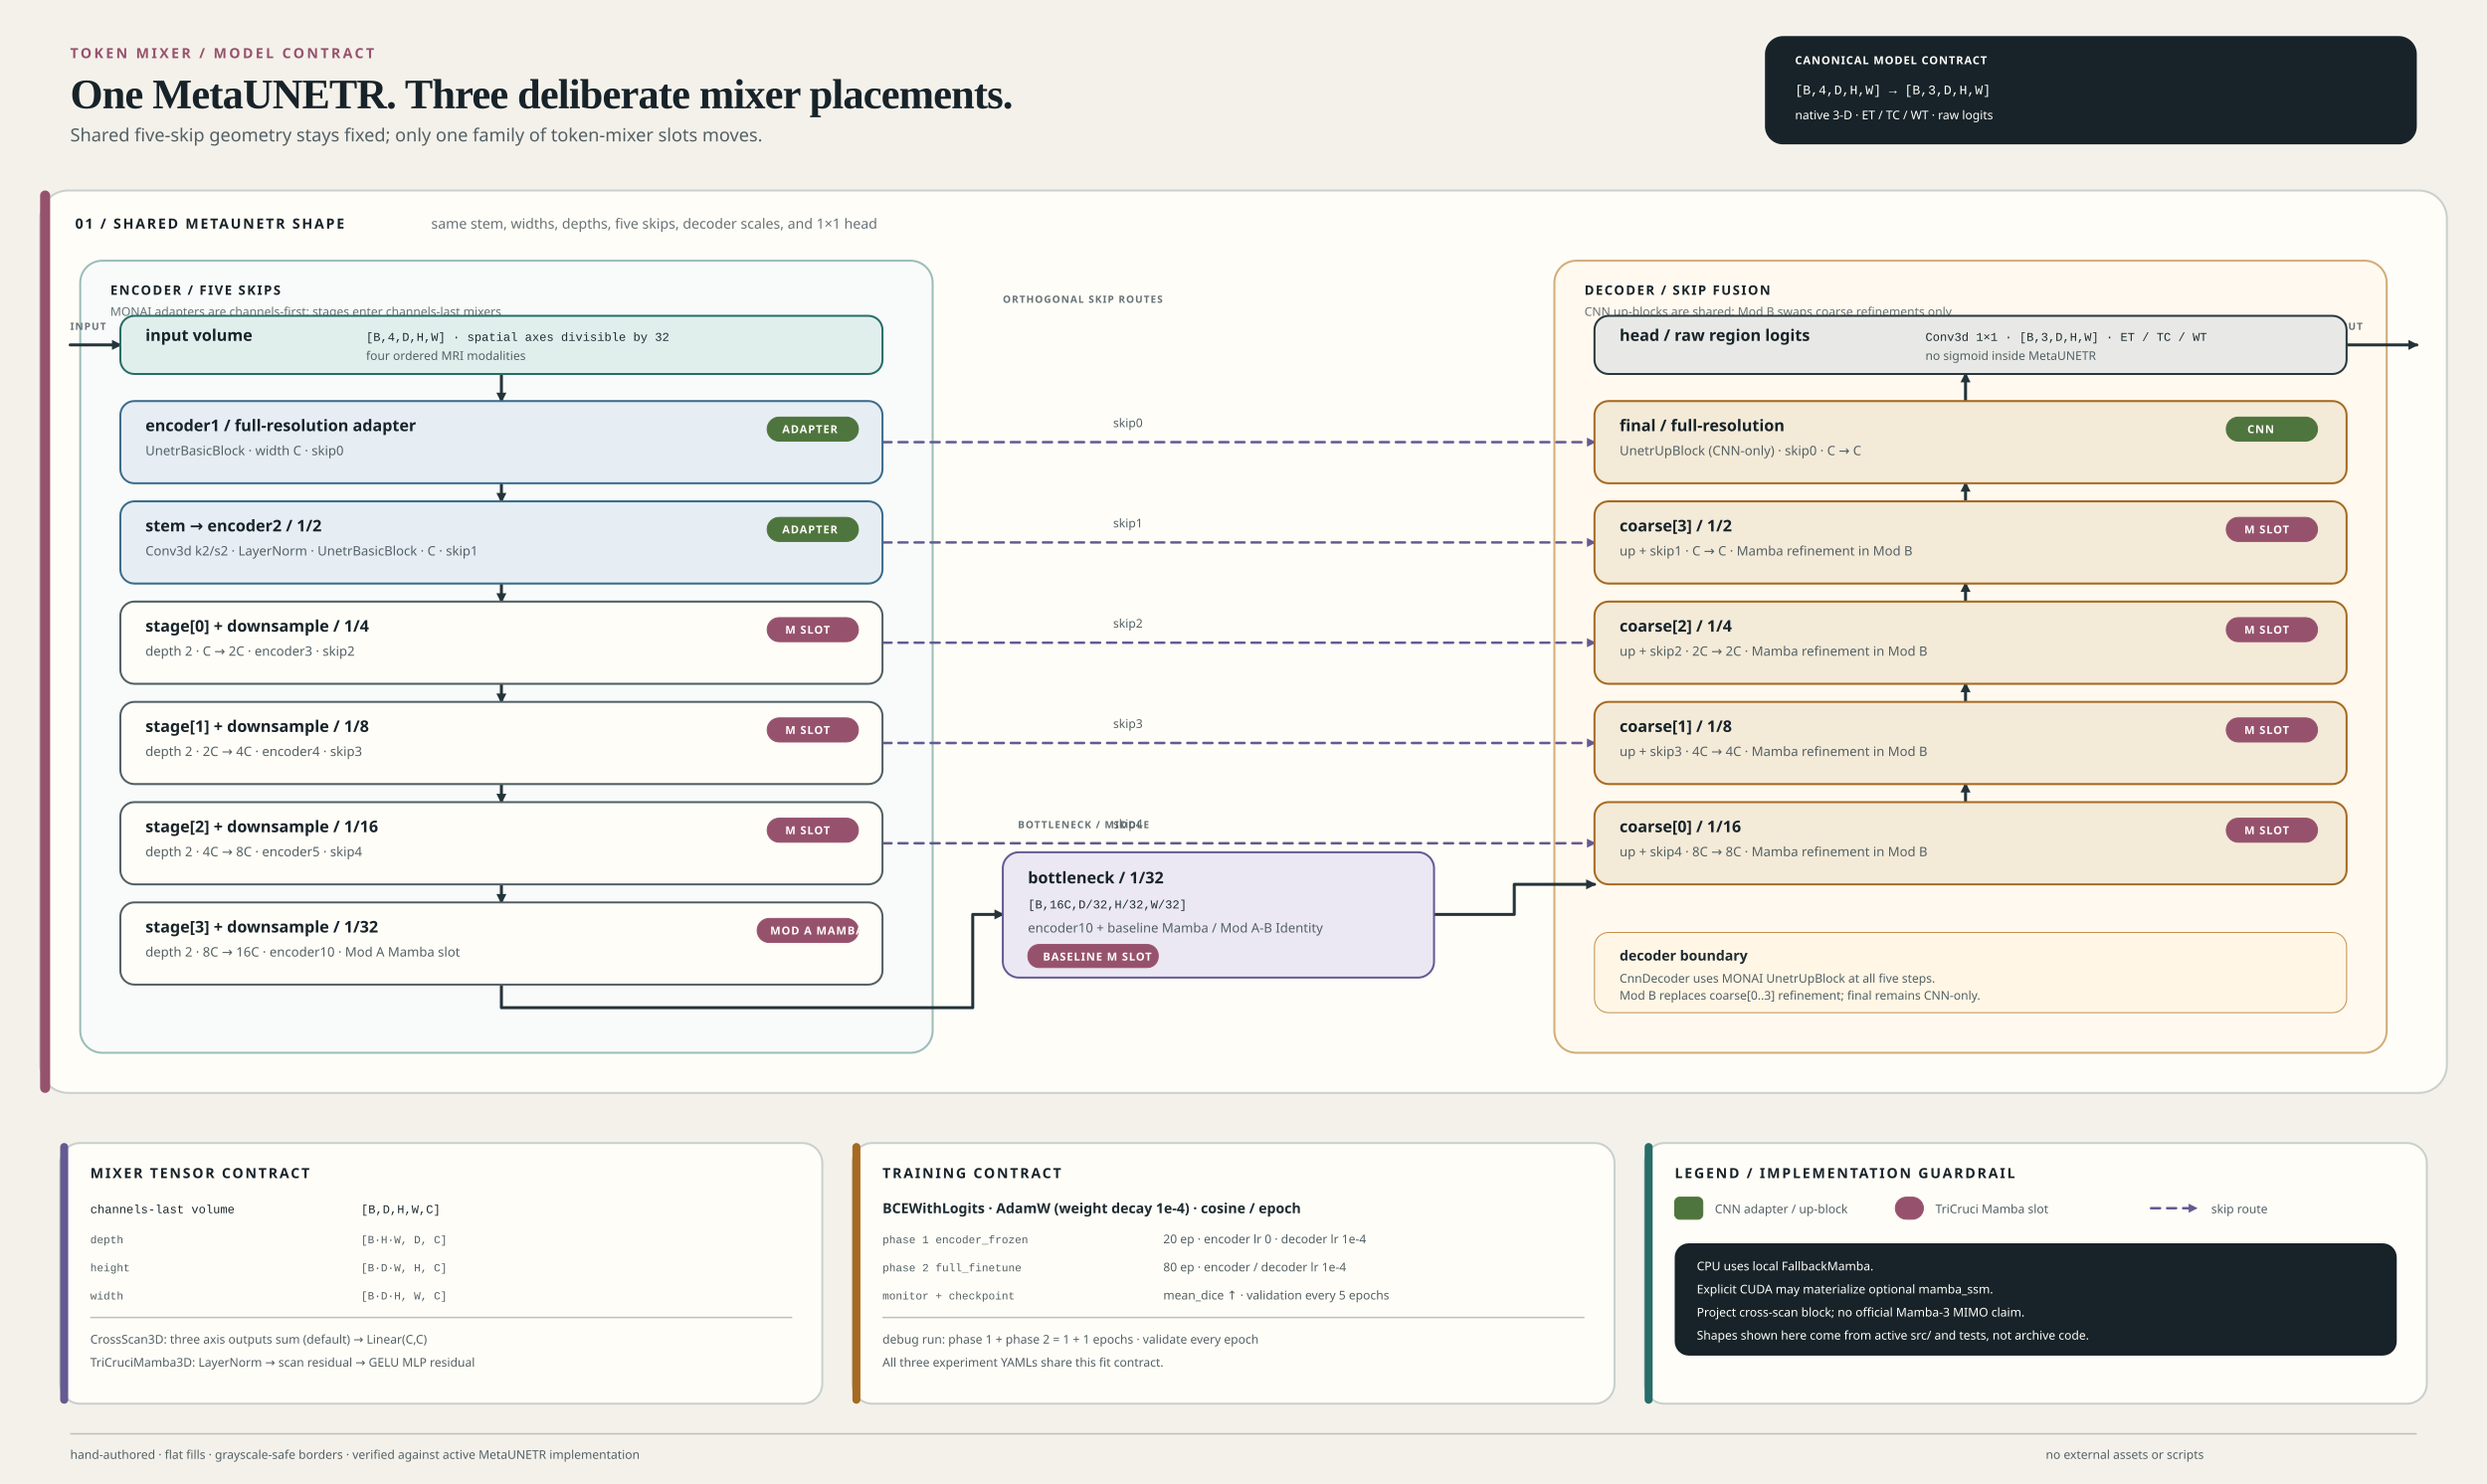
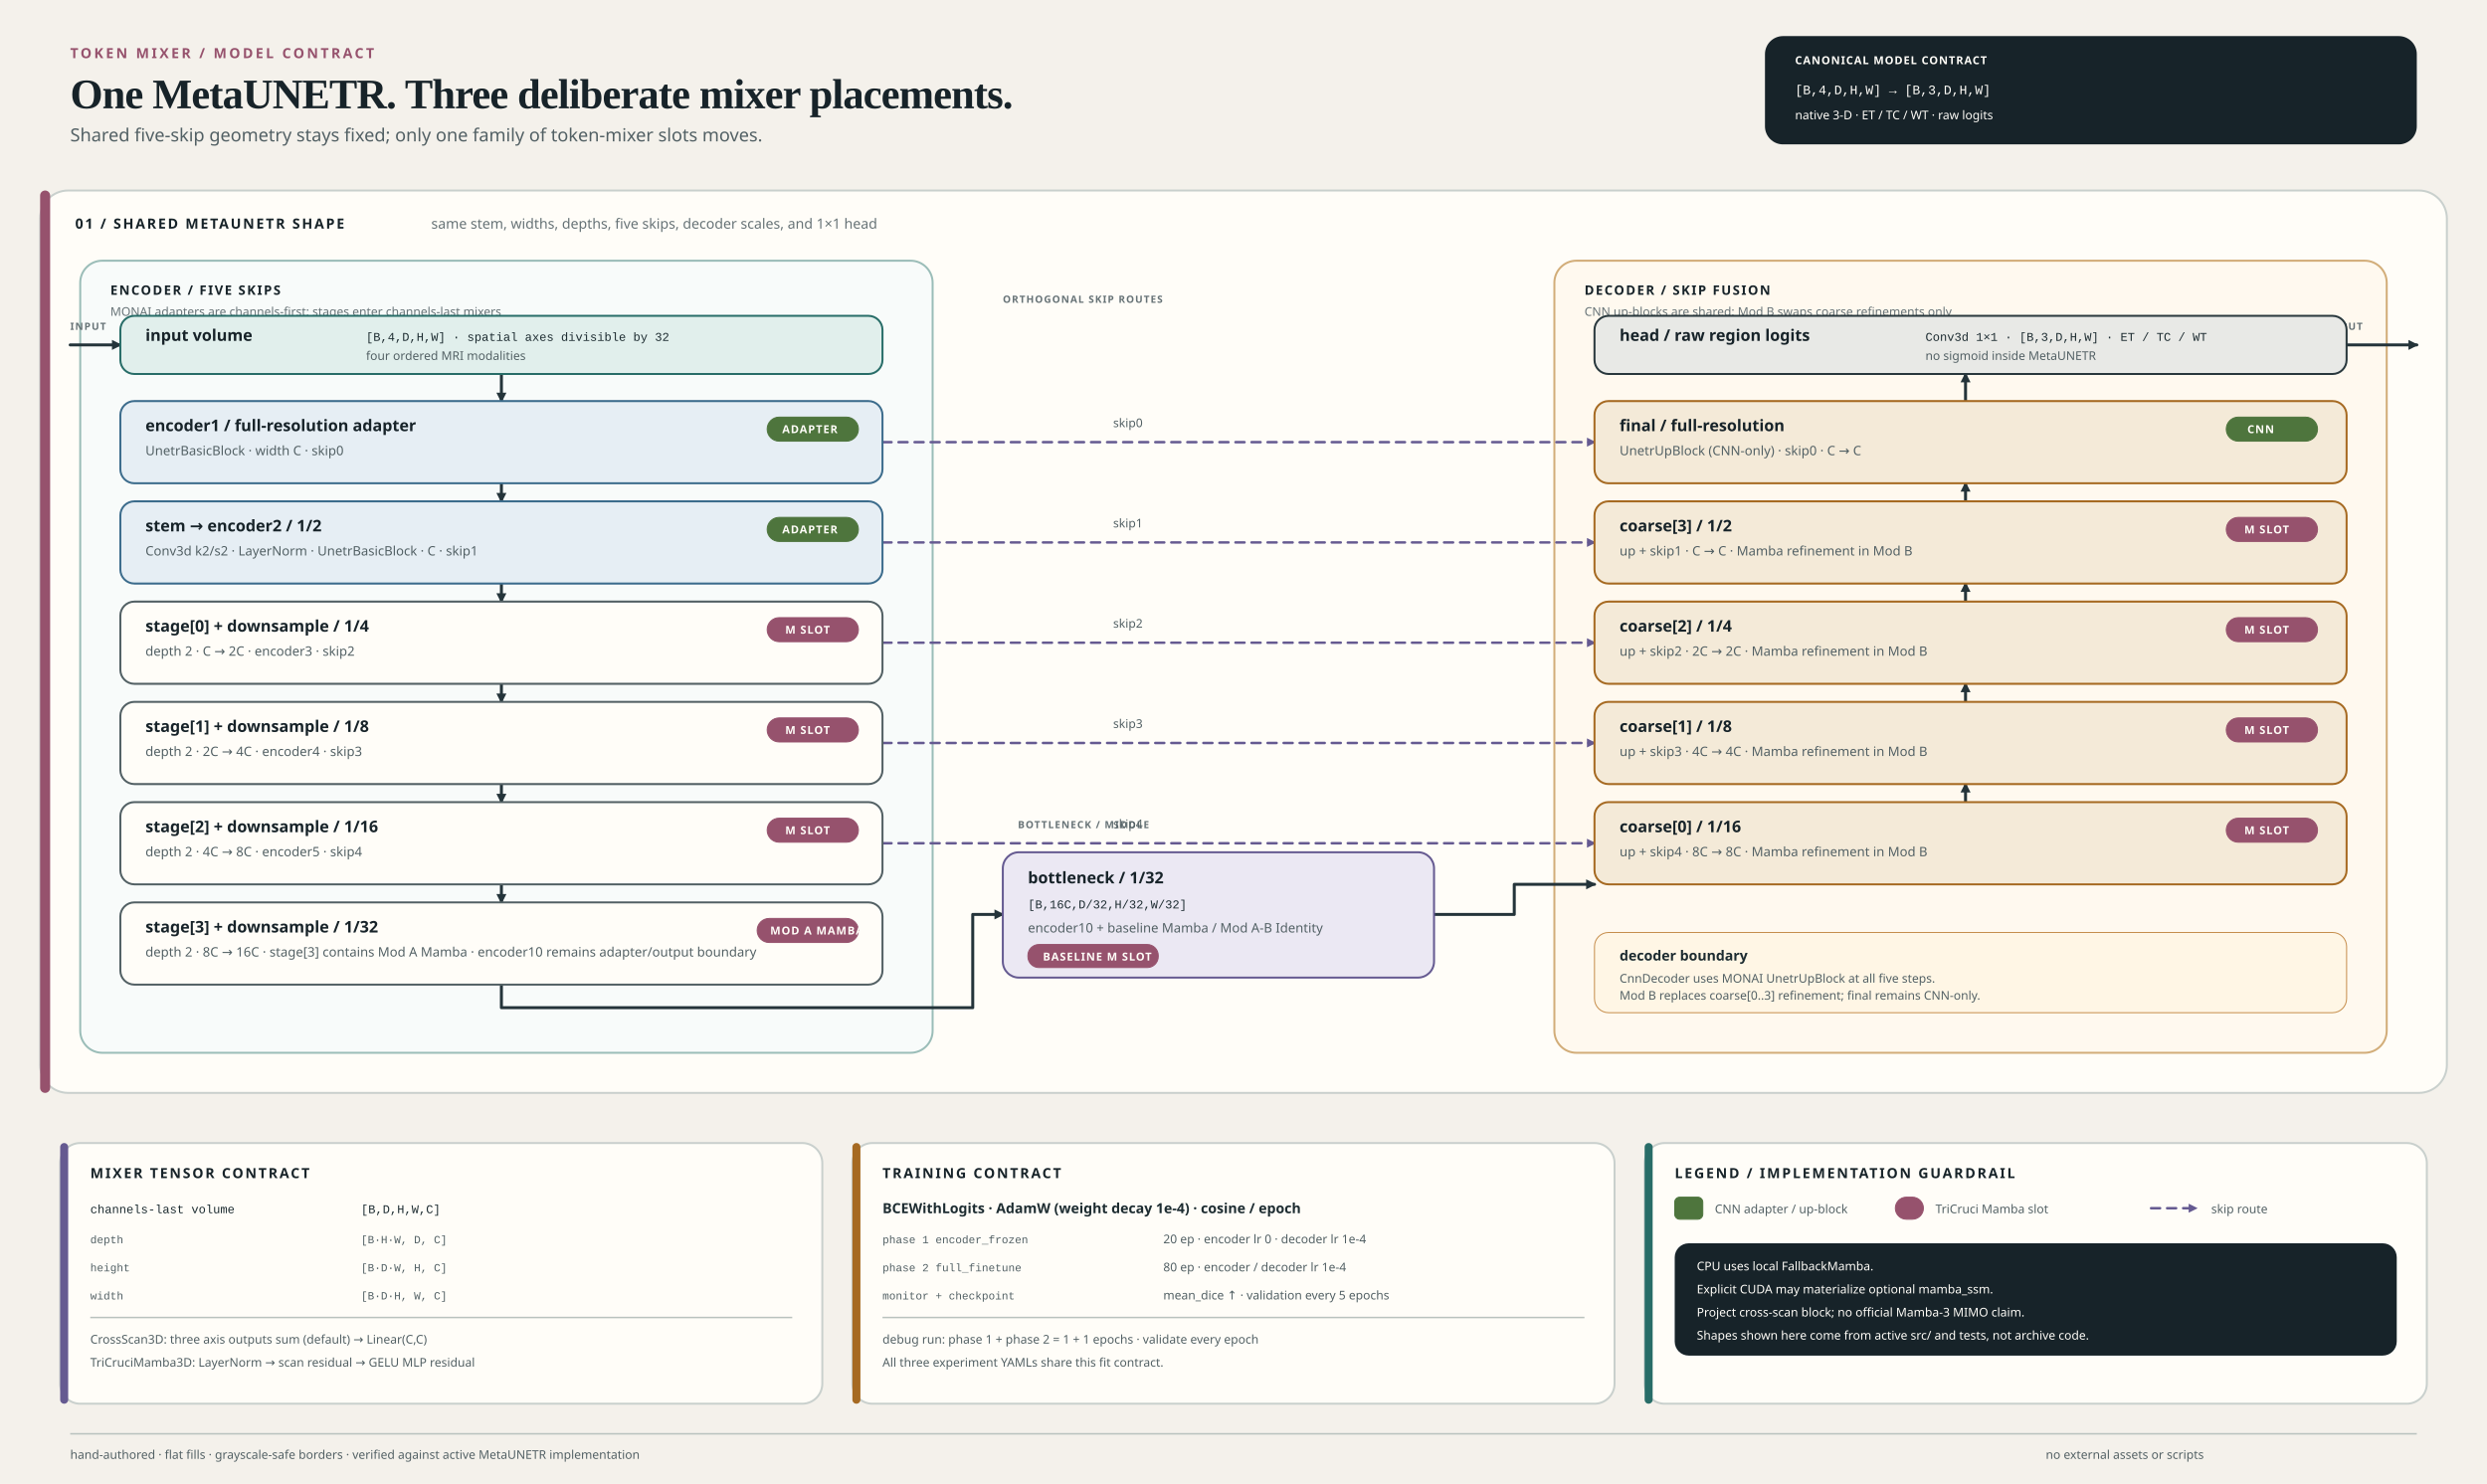
<svg xmlns="http://www.w3.org/2000/svg" width="2480" height="1480" viewBox="0 0 2480 1480" role="img" aria-labelledby="model-placement-title model-placement-desc">
  <style>
    .canvas { fill: #f4f1eb; }
    .panel { fill: #fffdf8; stroke: #c9d0cd; stroke-width: 2; }
    .group-encoder { fill: #f8fbfa; stroke: #9bbdb8; stroke-width: 2; }
    .group-decoder { fill: #fff9ef; stroke: #d2ad79; stroke-width: 2; }
    .card { stroke: #1e2b30; stroke-width: 2; }
    .input-card { fill: #e1efec; stroke: #286d68; }
    .adapter-card { fill: #e6eef4; stroke: #3c6c8c; }
    .stage-card { fill: #fffdf8; stroke: #526064; }
    .bottleneck-card { fill: #ebe8f3; stroke: #655a91; }
    .decoder-card { fill: #f4ead8; stroke: #a66a22; }
    .output-card { fill: #e8e9e6; stroke: #29383d; }
    .note-card { fill: #fff6e5; stroke: #c68e4d; }
    .footer-card { fill: #fffdf8; stroke: #c9d0cd; stroke-width: 2; }
    .mamba-chip { fill: #96526d; stroke: #96526d; }
    .cnn-chip { fill: #4e753d; stroke: #4e753d; }
    .identity-chip { fill: #667276; stroke: #667276; }
    .dark-callout { fill: #172329; }
    .title { fill: #172329; font-family: Georgia, 'Times New Roman', serif; font-size: 42px; font-weight: 700; letter-spacing: -0.8px; }
    .subtitle { fill: #526064; font-family: 'Trebuchet MS', 'Segoe UI', sans-serif; font-size: 18px; }
    .kicker { fill: #96526d; font-family: 'Trebuchet MS', 'Segoe UI', sans-serif; font-size: 14px; font-weight: 700; letter-spacing: 2.4px; }
    .panel-label { fill: #172329; font-family: 'Trebuchet MS', 'Segoe UI', sans-serif; font-size: 14px; font-weight: 700; letter-spacing: 1.8px; }
    .panel-note { fill: #667276; font-family: 'Trebuchet MS', 'Segoe UI', sans-serif; font-size: 14px; }
    .group-label { fill: #172329; font-family: 'Trebuchet MS', 'Segoe UI', sans-serif; font-size: 13px; font-weight: 700; letter-spacing: 1.5px; }
    .group-note { fill: #667276; font-family: 'Trebuchet MS', 'Segoe UI', sans-serif; font-size: 12px; }
    .card-title { fill: #172329; font-family: 'Trebuchet MS', 'Segoe UI', sans-serif; font-size: 16px; font-weight: 700; }
    .card-subtitle { fill: #526064; font-family: 'Trebuchet MS', 'Segoe UI', sans-serif; font-size: 13px; }
    .body { fill: #28373d; font-family: 'Trebuchet MS', 'Segoe UI', sans-serif; font-size: 14px; }
    .body-small { fill: #526064; font-family: 'Trebuchet MS', 'Segoe UI', sans-serif; font-size: 12px; }
    .body-bold { fill: #1d2c31; font-family: 'Trebuchet MS', 'Segoe UI', sans-serif; font-size: 14px; font-weight: 700; }
    .mono { fill: #1d2c31; font-family: 'Courier New', Courier, monospace; font-size: 12px; }
    .mono-small { fill: #526064; font-family: 'Courier New', Courier, monospace; font-size: 11px; }
    .pill-text { fill: #fffdf8; font-family: 'Trebuchet MS', 'Segoe UI', sans-serif; font-size: 11px; font-weight: 700; letter-spacing: 0.9px; }
    .tag-text { fill: #fffdf8; font-family: 'Trebuchet MS', 'Segoe UI', sans-serif; font-size: 11px; font-weight: 700; letter-spacing: 0.5px; }
    .mini-label { fill: #667276; font-family: 'Trebuchet MS', 'Segoe UI', sans-serif; font-size: 10px; font-weight: 700; letter-spacing: 1px; }
    .white-body { fill: #fffdf8; font-family: 'Trebuchet MS', 'Segoe UI', sans-serif; font-size: 12px; }
    .white-mono { fill: #fffdf8; font-family: 'Courier New', Courier, monospace; font-size: 13px; }
    .rule { stroke: #b9c2bf; stroke-width: 1.5; }
    .flow { fill: none; stroke: #24343a; stroke-width: 3; stroke-linecap: round; stroke-linejoin: round; }
    .skip-flow { fill: none; stroke: #655a91; stroke-width: 2.5; stroke-linecap: round; stroke-linejoin: round; stroke-dasharray: 9 7; }
    .flow-soft { fill: none; stroke: #526064; stroke-width: 2.5; stroke-linecap: round; stroke-linejoin: round; }
    .dot { fill: #24343a; }
    .port { fill: #655a91; stroke: #fffdf8; stroke-width: 2; }
  </style>
  <defs>
    <marker id="overview-arrow-dark" viewBox="0 0 12 12" refX="10" refY="6" markerWidth="10" markerHeight="10" orient="auto" markerUnits="userSpaceOnUse">
      <path d="M 0 0 L 12 6 L 0 12 z" fill="#24343a" />
    </marker>
    <marker id="overview-arrow-skip" viewBox="0 0 12 12" refX="10" refY="6" markerWidth="9" markerHeight="9" orient="auto" markerUnits="userSpaceOnUse">
      <path d="M 0 0 L 12 6 L 0 12 z" fill="#655a91" />
    </marker>
    <marker id="overview-arrow-soft" viewBox="0 0 12 12" refX="10" refY="6" markerWidth="9" markerHeight="9" orient="auto" markerUnits="userSpaceOnUse">
      <path d="M 0 0 L 12 6 L 0 12 z" fill="#526064" />
    </marker>
  </defs>
  <rect class="canvas" x="0" y="0" width="2480" height="1480" />
  <g id="header">
    <text class="kicker" x="70" y="58">TOKEN MIXER / MODEL CONTRACT</text>
    <text class="title" x="70" y="108">One MetaUNETR. Three deliberate mixer placements.</text>
    <text class="subtitle" x="70" y="141">Shared five-skip geometry stays fixed; only one family of token-mixer slots moves.</text>
    <rect class="dark-callout" x="1760" y="36" width="650" height="108" rx="18" />
    <text class="pill-text" x="1790" y="64">CANONICAL MODEL CONTRACT</text>
    <text class="white-mono" x="1790" y="94">[B,4,D,H,W]  →  [B,3,D,H,W]</text>
    <text class="white-body" x="1790" y="119">native 3-D · ET / TC / WT · raw logits</text>
  </g>
  <g id="shared-shape-panel">
    <rect class="panel" x="40" y="190" width="2400" height="900" rx="28" />
    <rect x="40" y="190" width="10" height="900" rx="5" fill="#96526d" />
    <text class="panel-label" x="75" y="228">01 / SHARED METAUNETR SHAPE</text>
    <text class="panel-note" x="430" y="228">same stem, widths, depths, five skips, decoder scales, and 1×1 head</text>
    <rect class="group-encoder" x="80" y="260" width="850" height="790" rx="22" />
    <rect class="group-decoder" x="1550" y="260" width="830" height="790" rx="22" />
    <text class="group-label" x="110" y="294">ENCODER / FIVE SKIPS</text>
    <text class="group-note" x="110" y="315">MONAI adapters are channels-first; stages enter channels-last mixers</text>
    <text class="group-label" x="1580" y="294">DECODER / SKIP FUSION</text>
    <text class="group-note" x="1580" y="315">CNN up-blocks are shared; Mod B swaps coarse refinements only</text>
    <text class="mini-label" x="1015" y="826">BOTTLENECK / MIDDLE</text>
    <text class="mini-label" x="1000" y="302">ORTHOGONAL SKIP ROUTES</text>
    <path class="skip-flow" d="M 880 441 H 1590" marker-end="url(#overview-arrow-skip)" />
    <path class="skip-flow" d="M 880 541 H 1590" marker-end="url(#overview-arrow-skip)" />
    <path class="skip-flow" d="M 880 641 H 1590" marker-end="url(#overview-arrow-skip)" />
    <path class="skip-flow" d="M 880 741 H 1590" marker-end="url(#overview-arrow-skip)" />
    <path class="skip-flow" d="M 880 841 H 1590" marker-end="url(#overview-arrow-skip)" />
    <text class="body-small" x="1110" y="426">skip0</text>
    <text class="body-small" x="1110" y="526">skip1</text>
    <text class="body-small" x="1110" y="626">skip2</text>
    <text class="body-small" x="1110" y="726">skip3</text>
    <text class="body-small" x="1110" y="826">skip4</text>
    <path class="flow" d="M 500 373 V 400" marker-end="url(#overview-arrow-dark)" />
    <path class="flow" d="M 500 482 V 500" marker-end="url(#overview-arrow-dark)" />
    <path class="flow" d="M 500 582 V 600" marker-end="url(#overview-arrow-dark)" />
    <path class="flow" d="M 500 682 V 700" marker-end="url(#overview-arrow-dark)" />
    <path class="flow" d="M 500 782 V 800" marker-end="url(#overview-arrow-dark)" />
    <path class="flow" d="M 500 882 V 900" marker-end="url(#overview-arrow-dark)" />
    <path class="flow" d="M 500 982 V 1005 H 970 V 912 H 1000" marker-end="url(#overview-arrow-dark)" />
    <path class="flow" d="M 1430 912 H 1510 V 882 H 1590" marker-end="url(#overview-arrow-dark)" />
    <path class="flow" d="M 1960 800 V 782" marker-end="url(#overview-arrow-dark)" />
    <path class="flow" d="M 1960 700 V 682" marker-end="url(#overview-arrow-dark)" />
    <path class="flow" d="M 1960 600 V 582" marker-end="url(#overview-arrow-dark)" />
    <path class="flow" d="M 1960 500 V 482" marker-end="url(#overview-arrow-dark)" />
    <path class="flow" d="M 1960 400 V 373" marker-end="url(#overview-arrow-dark)" />
    <path class="flow" d="M 70 344 H 120" marker-end="url(#overview-arrow-dark)" />
    <text class="mini-label" x="70" y="329">INPUT</text>
    <path class="flow" d="M 2340 344 H 2410" marker-end="url(#overview-arrow-dark)" />
    <text class="mini-label" x="2310" y="329">OUTPUT</text>
    <g id="encoder-cards">
      <rect class="card input-card" x="120" y="315" width="760" height="58" rx="14" />
      <text class="card-title" x="145" y="340">input volume</text>
      <text class="mono" x="365" y="340">[B,4,D,H,W] · spatial axes divisible by 32</text>
      <text class="body-small" x="365" y="359">four ordered MRI modalities</text>
      <rect class="card adapter-card" x="120" y="400" width="760" height="82" rx="14" />
      <text class="card-title" x="145" y="430">encoder1 / full-resolution adapter</text>
      <text class="card-subtitle" x="145" y="454">UnetrBasicBlock · width C · skip0</text>
      <rect class="cnn-chip" x="765" y="416" width="91" height="24" rx="12" />
      <text class="pill-text" x="780" y="432">ADAPTER</text>
      <rect class="card adapter-card" x="120" y="500" width="760" height="82" rx="14" />
      <text class="card-title" x="145" y="530">stem → encoder2 / 1/2</text>
      <text class="card-subtitle" x="145" y="554">Conv3d k2/s2 · LayerNorm · UnetrBasicBlock · C · skip1</text>
      <rect class="cnn-chip" x="765" y="516" width="91" height="24" rx="12" />
      <text class="pill-text" x="780" y="532">ADAPTER</text>
      <rect class="card stage-card" x="120" y="600" width="760" height="82" rx="14" />
      <text class="card-title" x="145" y="630">stage[0] + downsample / 1/4</text>
      <text class="card-subtitle" x="145" y="654">depth 2 · C → 2C · encoder3 · skip2</text>
      <rect class="mamba-chip" x="765" y="616" width="91" height="24" rx="12" />
      <text class="pill-text" x="783" y="632">M SLOT</text>
      <rect class="card stage-card" x="120" y="700" width="760" height="82" rx="14" />
      <text class="card-title" x="145" y="730">stage[1] + downsample / 1/8</text>
      <text class="card-subtitle" x="145" y="754">depth 2 · 2C → 4C · encoder4 · skip3</text>
      <rect class="mamba-chip" x="765" y="716" width="91" height="24" rx="12" />
      <text class="pill-text" x="783" y="732">M SLOT</text>
      <rect class="card stage-card" x="120" y="800" width="760" height="82" rx="14" />
      <text class="card-title" x="145" y="830">stage[2] + downsample / 1/16</text>
      <text class="card-subtitle" x="145" y="854">depth 2 · 4C → 8C · encoder5 · skip4</text>
      <rect class="mamba-chip" x="765" y="816" width="91" height="24" rx="12" />
      <text class="pill-text" x="783" y="832">M SLOT</text>
      <rect class="card stage-card" x="120" y="900" width="760" height="82" rx="14" />
      <text class="card-title" x="145" y="930">stage[3] + downsample / 1/32</text>
-       <text class="card-subtitle" x="145" y="954">depth 2 · 8C → 16C · encoder10 · Mod A Mamba slot</text>
+       <text class="card-subtitle" x="145" y="954">depth 2 · 8C → 16C · stage[3] contains Mod A Mamba · encoder10 remains adapter/output boundary</text>
      <rect class="mamba-chip" x="755" y="916" width="101" height="24" rx="12" />
      <text class="pill-text" x="768" y="932">MOD A MAMBA</text>
    </g>
    <g id="bottleneck-card">
      <rect class="card bottleneck-card" x="1000" y="850" width="430" height="125" rx="16" />
      <text class="card-title" x="1025" y="881">bottleneck / 1/32</text>
      <text class="mono" x="1025" y="906">[B,16C,D/32,H/32,W/32]</text>
      <text class="card-subtitle" x="1025" y="930">encoder10 + baseline Mamba / Mod A-B Identity</text>
      <rect class="mamba-chip" x="1025" y="942" width="130" height="23" rx="11" />
      <text class="pill-text" x="1040" y="958">BASELINE M SLOT</text>
    </g>
    <g id="decoder-cards">
      <rect class="card output-card" x="1590" y="315" width="750" height="58" rx="14" />
      <text class="card-title" x="1615" y="340">head / raw region logits</text>
      <text class="mono" x="1920" y="340">Conv3d 1×1 · [B,3,D,H,W] · ET / TC / WT</text>
      <text class="body-small" x="1920" y="359">no sigmoid inside MetaUNETR</text>
      <rect class="card decoder-card" x="1590" y="400" width="750" height="82" rx="14" />
      <text class="card-title" x="1615" y="430">final / full-resolution</text>
      <text class="card-subtitle" x="1615" y="454">UnetrUpBlock (CNN-only) · skip0 · C → C</text>
      <rect class="cnn-chip" x="2220" y="416" width="91" height="24" rx="12" />
      <text class="pill-text" x="2241" y="432">CNN</text>
      <rect class="card decoder-card" x="1590" y="500" width="750" height="82" rx="14" />
      <text class="card-title" x="1615" y="530">coarse[3] / 1/2</text>
      <text class="card-subtitle" x="1615" y="554">up + skip1 · C → C · Mamba refinement in Mod B</text>
      <rect class="mamba-chip" x="2220" y="516" width="91" height="24" rx="12" />
      <text class="pill-text" x="2238" y="532">M SLOT</text>
      <rect class="card decoder-card" x="1590" y="600" width="750" height="82" rx="14" />
      <text class="card-title" x="1615" y="630">coarse[2] / 1/4</text>
      <text class="card-subtitle" x="1615" y="654">up + skip2 · 2C → 2C · Mamba refinement in Mod B</text>
      <rect class="mamba-chip" x="2220" y="616" width="91" height="24" rx="12" />
      <text class="pill-text" x="2238" y="632">M SLOT</text>
      <rect class="card decoder-card" x="1590" y="700" width="750" height="82" rx="14" />
      <text class="card-title" x="1615" y="730">coarse[1] / 1/8</text>
      <text class="card-subtitle" x="1615" y="754">up + skip3 · 4C → 4C · Mamba refinement in Mod B</text>
      <rect class="mamba-chip" x="2220" y="716" width="91" height="24" rx="12" />
      <text class="pill-text" x="2238" y="732">M SLOT</text>
      <rect class="card decoder-card" x="1590" y="800" width="750" height="82" rx="14" />
      <text class="card-title" x="1615" y="830">coarse[0] / 1/16</text>
      <text class="card-subtitle" x="1615" y="854">up + skip4 · 8C → 8C · Mamba refinement in Mod B</text>
      <rect class="mamba-chip" x="2220" y="816" width="91" height="24" rx="12" />
      <text class="pill-text" x="2238" y="832">M SLOT</text>
      <rect class="note-card" x="1590" y="930" width="750" height="80" rx="14" />
      <text class="body-bold" x="1615" y="958">decoder boundary</text>
      <text class="body-small" x="1615" y="980">CnnDecoder uses MONAI UnetrUpBlock at all five steps.</text>
      <text class="body-small" x="1615" y="997">Mod B replaces coarse[0..3] refinement; final remains CNN-only.</text>
    </g>
  </g>
  <g id="token-contract-footer">
    <rect class="footer-card" x="60" y="1140" width="760" height="260" rx="20" />
    <rect x="60" y="1140" width="8" height="260" rx="4" fill="#655a91" />
    <text class="panel-label" x="90" y="1175">MIXER TENSOR CONTRACT</text>
    <text class="mono" x="90" y="1210">channels-last volume</text>
    <text class="mono" x="360" y="1210">[B,D,H,W,C]</text>
    <text class="mono-small" x="90" y="1240">depth</text>
    <text class="mono-small" x="360" y="1240">[B·H·W, D, C]</text>
    <text class="mono-small" x="90" y="1268">height</text>
    <text class="mono-small" x="360" y="1268">[B·D·W, H, C]</text>
    <text class="mono-small" x="90" y="1296">width</text>
    <text class="mono-small" x="360" y="1296">[B·D·H, W, C]</text>
    <line class="rule" x1="90" y1="1314" x2="790" y2="1314" />
    <text class="body-small" x="90" y="1340">CrossScan3D: three axis outputs sum (default) → Linear(C,C)</text>
    <text class="body-small" x="90" y="1363">TriCruciMamba3D: LayerNorm → scan residual → GELU MLP residual</text>
    <rect class="footer-card" x="850" y="1140" width="760" height="260" rx="20" />
    <rect x="850" y="1140" width="8" height="260" rx="4" fill="#a66a22" />
    <text class="panel-label" x="880" y="1175">TRAINING CONTRACT</text>
    <text class="body-bold" x="880" y="1210">BCEWithLogits · AdamW (weight decay 1e-4) · cosine / epoch</text>
    <text class="mono-small" x="880" y="1240">phase 1  encoder_frozen</text>
    <text class="body-small" x="1160" y="1240">20 ep · encoder lr 0 · decoder lr 1e-4</text>
    <text class="mono-small" x="880" y="1268">phase 2  full_finetune</text>
    <text class="body-small" x="1160" y="1268">80 ep · encoder / decoder lr 1e-4</text>
    <text class="mono-small" x="880" y="1296">monitor + checkpoint</text>
    <text class="body-small" x="1160" y="1296">mean_dice ↑ · validation every 5 epochs</text>
    <line class="rule" x1="880" y1="1314" x2="1580" y2="1314" />
    <text class="body-small" x="880" y="1340">debug run: phase 1 + phase 2 = 1 + 1 epochs · validate every epoch</text>
    <text class="body-small" x="880" y="1363">All three experiment YAMLs share this fit contract.</text>
    <rect class="footer-card" x="1640" y="1140" width="780" height="260" rx="20" />
    <rect x="1640" y="1140" width="8" height="260" rx="4" fill="#286d68" />
    <text class="panel-label" x="1670" y="1175">LEGEND / IMPLEMENTATION GUARDRAIL</text>
    <rect class="cnn-chip" x="1670" y="1194" width="28" height="22" rx="5" />
    <text class="body-small" x="1710" y="1210">CNN adapter / up-block</text>
    <rect class="mamba-chip" x="1890" y="1194" width="28" height="22" rx="11" />
    <text class="body-small" x="1930" y="1210">TriCruci Mamba slot</text>
    <path class="skip-flow" d="M 2145 1205 H 2190" marker-end="url(#overview-arrow-skip)" />
    <text class="body-small" x="2205" y="1210">skip route</text>
    <rect class="dark-callout" x="1670" y="1240" width="720" height="112" rx="14" />
    <text class="white-body" x="1692" y="1267">CPU uses local FallbackMamba.</text>
    <text class="white-body" x="1692" y="1290">Explicit CUDA may materialize optional mamba_ssm.</text>
    <text class="white-body" x="1692" y="1313">Project cross-scan block; no official Mamba-3 MIMO claim.</text>
    <text class="white-body" x="1692" y="1336">Shapes shown here come from active src/ and tests, not archive code.</text>
  </g>
  <line class="rule" x1="70" y1="1430" x2="2410" y2="1430" />
  <text class="body-small" x="70" y="1455">hand-authored · flat fills · grayscale-safe borders · verified against active MetaUNETR implementation</text>
  <text class="body-small" x="2040" y="1455">no external assets or scripts</text>
</svg>
